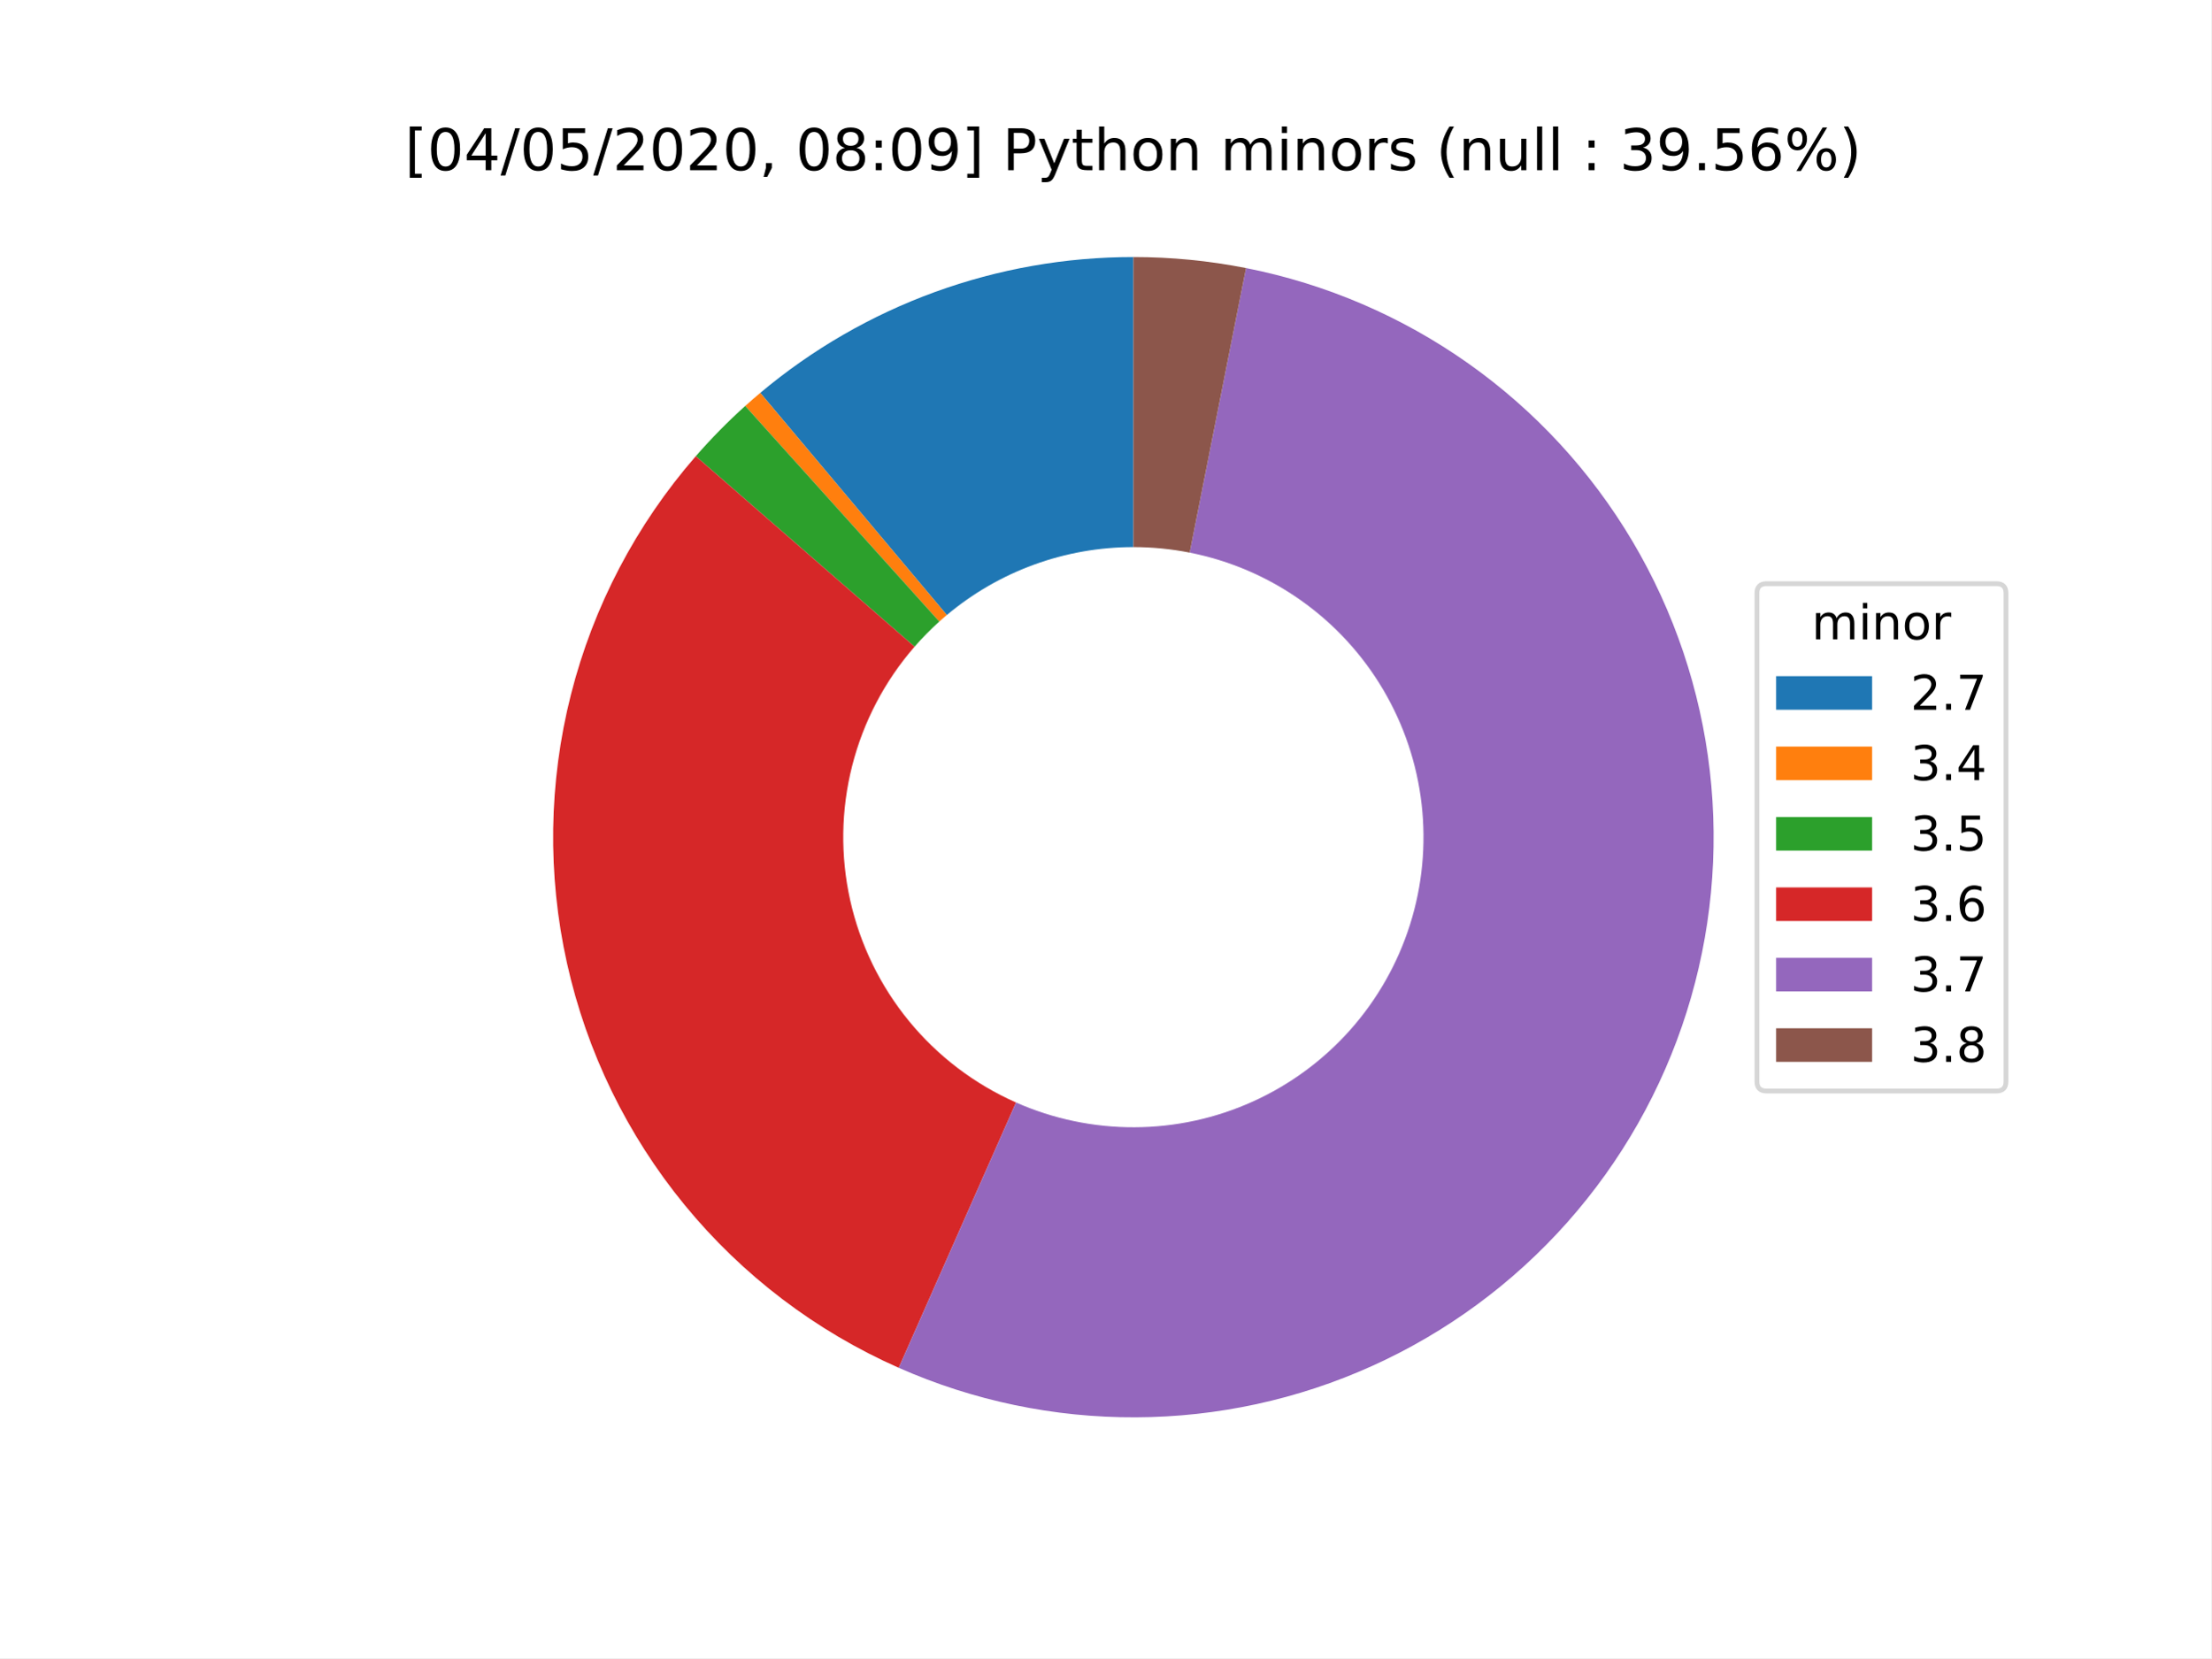
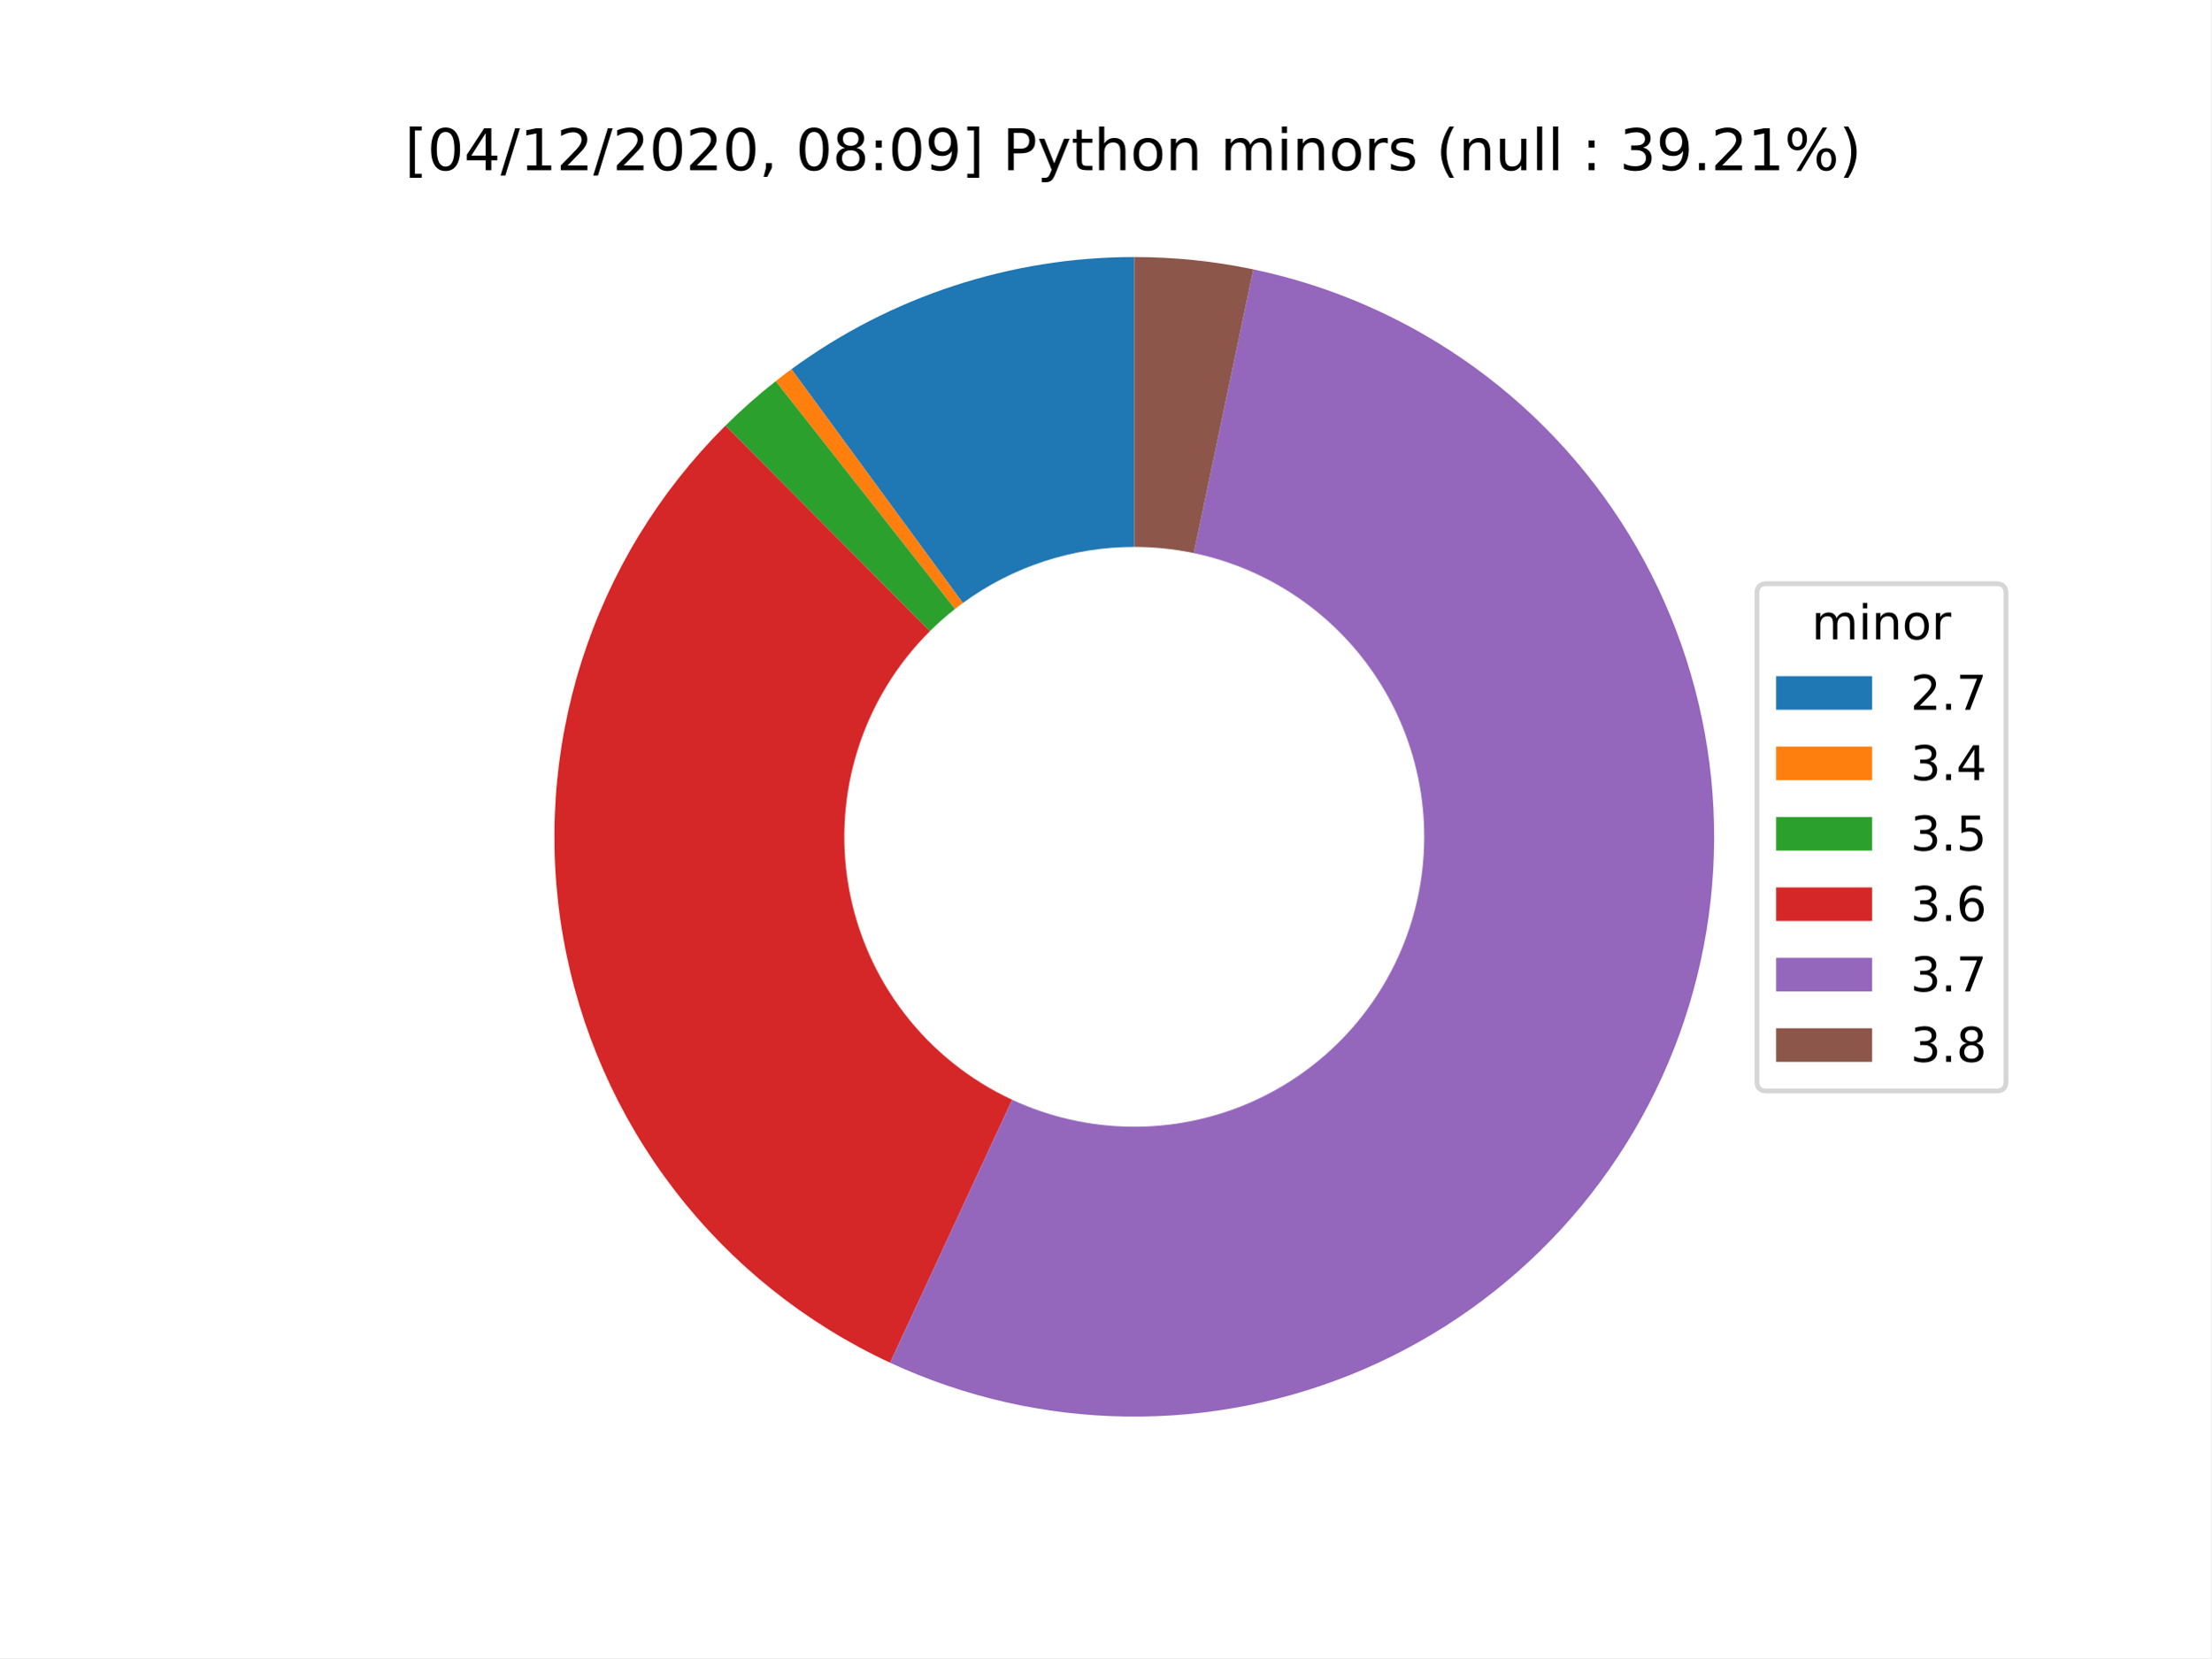
<svg xmlns="http://www.w3.org/2000/svg" xmlns:xlink="http://www.w3.org/1999/xlink" height="345.6pt" version="1.1" viewBox="0 0 460.8 345.6" width="460.8pt">
  <defs>
    <style type="text/css">
*{stroke-linecap:butt;stroke-linejoin:round;}
  </style>
  </defs>
  <g id="figure_1">
    <g id="patch_1">
      <path d="M 0 345.6  L 460.8 345.6  L 460.8 0  L 0 0  z " style="fill:#ffffff;" />
    </g>
    <g id="axes_1">
      <g id="patch_2">
-         <path d="M 236.198 53.568  C 222.084 53.568 208.08 56.039 194.819 60.868  C 181.558 65.697 169.244 72.811 158.436 81.886  L 197.317 128.19  C 202.721 123.653 208.878 120.096 215.508 117.681  C 222.139 115.266 229.141 114.031 236.198 114.031  L 236.198 53.568  z " style="fill:#1f77b4;" />
+         <path d="M 236.384 53.568  C 223.617 53.568 210.93 55.591 198.796 59.562  C 186.661 63.533 175.233 69.402 164.936 76.95  L 200.66 125.685  C 205.808 121.911 211.523 118.976 217.59 116.991  C 223.657 115.005 230 113.994 236.384 113.994  L 236.384 53.568  z " style="fill:#1f77b4;" />
      </g>
      <g id="patch_3">
-         <path d="M 158.436 81.886  C 157.906 82.331 157.381 82.78 156.859 83.233  C 156.337 83.687 155.819 84.145 155.305 84.608  L 195.751 129.551  C 196.008 129.32 196.267 129.091 196.528 128.864  C 196.789 128.637 197.052 128.413 197.317 128.19  L 158.436 81.886  z " style="fill:#ff7f0e;" />
+         <path d="M 164.936 76.95  C 164.382 77.357 163.831 77.767 163.284 78.183  C 162.737 78.599 162.193 79.019 161.654 79.444  L 199.019 126.931  C 199.289 126.719 199.561 126.509 199.834 126.301  C 200.108 126.093 200.383 125.888 200.66 125.685  L 164.936 76.95  z " style="fill:#ff7f0e;" />
      </g>
      <g id="patch_4">
-         <path d="M 155.305 84.608  C 153.483 86.247 151.712 87.942 149.993 89.689  C 148.274 91.437 146.608 93.236 144.999 95.084  L 190.598 134.789  C 191.403 133.865 192.236 132.965 193.095 132.092  C 193.955 131.218 194.84 130.371 195.751 129.551  L 155.305 84.608  z " style="fill:#2ca02c;" />
+         <path d="M 161.654 79.444  C 159.821 80.886 158.031 82.38 156.285 83.926  C 154.538 85.471 152.837 87.067 151.184 88.711  L 193.784 131.565  C 194.611 130.743 195.461 129.945 196.334 129.172  C 197.207 128.4 198.103 127.652 199.019 126.931  L 161.654 79.444  z " style="fill:#2ca02c;" />
      </g>
      <g id="patch_5">
-         <path d="M 144.999 95.084  C 132.562 109.368 123.652 126.375 118.991 144.732  C 114.33 163.088 114.045 182.286 118.161 200.772  C 122.277 219.259 130.678 236.523 142.687 251.168  C 154.695 265.813 169.978 277.435 187.3 285.093  L 211.749 229.794  C 203.088 225.965 195.446 220.154 189.442 212.831  C 183.438 205.508 179.237 196.877 177.179 187.633  C 175.121 178.39 175.264 168.791 177.594 159.613  C 179.925 150.435 184.38 141.931 190.598 134.789  L 144.999 95.084  z " style="fill:#d62728;" />
+         <path d="M 151.184 88.711  C 137.372 102.441 127.082 119.308 121.192 137.871  C 115.302 156.434 113.986 176.148 117.356 195.329  C 120.725 214.511 128.682 232.596 140.546 248.04  C 152.41 263.484 167.833 275.834 185.497 284.034  L 210.941 229.227  C 202.109 225.127 194.397 218.952 188.465 211.23  C 182.533 203.508 178.555 194.465 176.87 184.874  C 175.185 175.284 175.843 165.426 178.788 156.145  C 181.733 146.863 186.878 138.43 193.784 131.565  L 151.184 88.711  z " style="fill:#d62728;" />
      </g>
      <g id="patch_6">
-         <path d="M 187.3 285.093  C 202.852 291.969 219.681 295.488 236.685 295.42  C 253.689 295.351 270.489 291.697 285.985 284.696  C 301.481 277.695 315.328 267.504 326.618 254.789  C 337.909 242.074 346.392 227.12 351.512 210.905  C 356.632 194.69 358.275 177.576 356.332 160.683  C 354.39 143.79 348.907 127.495 340.241 112.865  C 331.575 98.235 319.919 85.596 306.038 75.775  C 292.156 65.954 276.358 59.171 259.677 55.869  L 247.937 115.182  C 256.278 116.833 264.177 120.224 271.118 125.135  C 278.058 130.045 283.886 136.364 288.219 143.68  C 292.552 150.995 295.294 159.142 296.265 167.589  C 297.236 176.035 296.415 184.592 293.855 192.7  C 291.295 200.807 287.053 208.284 281.408 214.642  C 275.763 220.999 268.839 226.095 261.091 229.595  C 253.343 233.095 244.943 234.923 236.441 234.957  C 227.939 234.991 219.525 233.232 211.749 229.794  L 187.3 285.093  z " style="fill:#9467bd;" />
+         <path d="M 185.497 284.034  C 200.944 291.205 217.732 295.03 234.76 295.259  C 251.788 295.488 268.674 292.115 284.307 285.362  C 299.94 278.609 313.971 268.627 325.477 256.073  C 336.983 243.519 345.707 228.673 351.075 212.512  C 356.442 196.35 358.334 179.235 356.625 162.292  C 354.916 145.348 349.645 128.956 341.158 114.192  C 332.672 99.428 321.159 86.623 307.378 76.619  C 293.597 66.615 277.855 59.636 261.189 56.141  L 248.786 115.28  C 257.12 117.028 264.99 120.517 271.881 125.519  C 278.772 130.521 284.528 136.923 288.771 144.305  C 293.015 151.688 295.65 159.884 296.505 168.356  C 297.359 176.827 296.413 185.385 293.729 193.465  C 291.045 201.546 286.684 208.969 280.931 215.246  C 275.178 221.523 268.162 226.514 260.345 229.891  C 252.529 233.267 244.086 234.954 235.572 234.839  C 227.058 234.725 218.664 232.812 210.941 229.227  L 185.497 284.034  z " style="fill:#9467bd;" />
      </g>
      <g id="patch_7">
-         <path d="M 259.677 55.869  C 255.813 55.105 251.914 54.529 247.994 54.145  C 244.073 53.76 240.137 53.568 236.198 53.568  L 236.198 114.031  C 238.167 114.031 240.135 114.127 242.096 114.319  C 244.056 114.512 246.005 114.799 247.937 115.182  L 259.677 55.869  z " style="fill:#8c564b;" />
+         <path d="M 261.189 56.141  C 257.113 55.286 252.995 54.643 248.853 54.213  C 244.71 53.783 240.549 53.568 236.384 53.568  L 236.384 113.994  C 238.466 113.994 240.547 114.101 242.618 114.316  C 244.69 114.531 246.748 114.853 248.786 115.28  L 261.189 56.141  z " style="fill:#8c564b;" />
      </g>
      <g id="matplotlib.axis_1" />
      <g id="matplotlib.axis_2" />
      <g id="text_1">
        <defs>
          <path d="M 8.594 75.984  L 29.297 75.984  L 29.297 69  L 17.578 69  L 17.578 -6.203  L 29.297 -6.203  L 29.297 -13.188  L 8.594 -13.188  z " id="DejaVuSans-91" />
          <path d="M 31.781 66.406  Q 24.172 66.406 20.328 58.906  Q 16.5 51.422 16.5 36.375  Q 16.5 21.391 20.328 13.891  Q 24.172 6.391 31.781 6.391  Q 39.453 6.391 43.281 13.891  Q 47.125 21.391 47.125 36.375  Q 47.125 51.422 43.281 58.906  Q 39.453 66.406 31.781 66.406  z M 31.781 74.219  Q 44.047 74.219 50.516 64.516  Q 56.984 54.828 56.984 36.375  Q 56.984 17.969 50.516 8.266  Q 44.047 -1.422 31.781 -1.422  Q 19.531 -1.422 13.062 8.266  Q 6.594 17.969 6.594 36.375  Q 6.594 54.828 13.062 64.516  Q 19.531 74.219 31.781 74.219  z " id="DejaVuSans-48" />
          <path d="M 37.797 64.312  L 12.891 25.391  L 37.797 25.391  z M 35.203 72.906  L 47.609 72.906  L 47.609 25.391  L 58.016 25.391  L 58.016 17.188  L 47.609 17.188  L 47.609 0  L 37.797 0  L 37.797 17.188  L 4.891 17.188  L 4.891 26.703  z " id="DejaVuSans-52" />
          <path d="M 25.391 72.906  L 33.688 72.906  L 8.297 -9.281  L 0 -9.281  z " id="DejaVuSans-47" />
-           <path d="M 10.797 72.906  L 49.516 72.906  L 49.516 64.594  L 19.828 64.594  L 19.828 46.734  Q 21.969 47.469 24.109 47.828  Q 26.266 48.188 28.422 48.188  Q 40.625 48.188 47.75 41.5  Q 54.891 34.812 54.891 23.391  Q 54.891 11.625 47.562 5.094  Q 40.234 -1.422 26.906 -1.422  Q 22.312 -1.422 17.547 -0.641  Q 12.797 0.141 7.719 1.703  L 7.719 11.625  Q 12.109 9.234 16.797 8.062  Q 21.484 6.891 26.703 6.891  Q 35.156 6.891 40.078 11.328  Q 45.016 15.766 45.016 23.391  Q 45.016 31 40.078 35.438  Q 35.156 39.891 26.703 39.891  Q 22.75 39.891 18.812 39.016  Q 14.891 38.141 10.797 36.281  z " id="DejaVuSans-53" />
+           <path d="M 12.406 8.297  L 28.516 8.297  L 28.516 63.922  L 10.984 60.406  L 10.984 69.391  L 28.422 72.906  L 38.281 72.906  L 38.281 8.297  L 54.391 8.297  L 54.391 0  L 12.406 0  z " id="DejaVuSans-49" />
          <path d="M 19.188 8.297  L 53.609 8.297  L 53.609 0  L 7.328 0  L 7.328 8.297  Q 12.938 14.109 22.625 23.891  Q 32.328 33.688 34.812 36.531  Q 39.547 41.844 41.422 45.531  Q 43.312 49.219 43.312 52.781  Q 43.312 58.594 39.234 62.25  Q 35.156 65.922 28.609 65.922  Q 23.969 65.922 18.812 64.312  Q 13.672 62.703 7.812 59.422  L 7.812 69.391  Q 13.766 71.781 18.938 73  Q 24.125 74.219 28.422 74.219  Q 39.75 74.219 46.484 68.547  Q 53.219 62.891 53.219 53.422  Q 53.219 48.922 51.531 44.891  Q 49.859 40.875 45.406 35.406  Q 44.188 33.984 37.641 27.219  Q 31.109 20.453 19.188 8.297  z " id="DejaVuSans-50" />
          <path d="M 11.719 12.406  L 22.016 12.406  L 22.016 4  L 14.016 -11.625  L 7.719 -11.625  L 11.719 4  z " id="DejaVuSans-44" />
          <path id="DejaVuSans-32" />
          <path d="M 31.781 34.625  Q 24.75 34.625 20.719 30.859  Q 16.703 27.094 16.703 20.516  Q 16.703 13.922 20.719 10.156  Q 24.75 6.391 31.781 6.391  Q 38.812 6.391 42.859 10.172  Q 46.922 13.969 46.922 20.516  Q 46.922 27.094 42.891 30.859  Q 38.875 34.625 31.781 34.625  z M 21.922 38.812  Q 15.578 40.375 12.031 44.719  Q 8.5 49.078 8.5 55.328  Q 8.5 64.062 14.719 69.141  Q 20.953 74.219 31.781 74.219  Q 42.672 74.219 48.875 69.141  Q 55.078 64.062 55.078 55.328  Q 55.078 49.078 51.531 44.719  Q 48 40.375 41.703 38.812  Q 48.828 37.156 52.797 32.312  Q 56.781 27.484 56.781 20.516  Q 56.781 9.906 50.312 4.234  Q 43.844 -1.422 31.781 -1.422  Q 19.734 -1.422 13.25 4.234  Q 6.781 9.906 6.781 20.516  Q 6.781 27.484 10.781 32.312  Q 14.797 37.156 21.922 38.812  z M 18.312 54.391  Q 18.312 48.734 21.844 45.562  Q 25.391 42.391 31.781 42.391  Q 38.141 42.391 41.719 45.562  Q 45.312 48.734 45.312 54.391  Q 45.312 60.062 41.719 63.234  Q 38.141 66.406 31.781 66.406  Q 25.391 66.406 21.844 63.234  Q 18.312 60.062 18.312 54.391  z " id="DejaVuSans-56" />
          <path d="M 11.719 12.406  L 22.016 12.406  L 22.016 0  L 11.719 0  z M 11.719 51.703  L 22.016 51.703  L 22.016 39.312  L 11.719 39.312  z " id="DejaVuSans-58" />
          <path d="M 10.984 1.516  L 10.984 10.5  Q 14.703 8.734 18.5 7.812  Q 22.312 6.891 25.984 6.891  Q 35.75 6.891 40.891 13.453  Q 46.047 20.016 46.781 33.406  Q 43.953 29.203 39.594 26.953  Q 35.25 24.703 29.984 24.703  Q 19.047 24.703 12.672 31.312  Q 6.297 37.938 6.297 49.422  Q 6.297 60.641 12.938 67.422  Q 19.578 74.219 30.609 74.219  Q 43.266 74.219 49.922 64.516  Q 56.594 54.828 56.594 36.375  Q 56.594 19.141 48.406 8.859  Q 40.234 -1.422 26.422 -1.422  Q 22.703 -1.422 18.891 -0.688  Q 15.094 0.047 10.984 1.516  z M 30.609 32.422  Q 37.25 32.422 41.125 36.953  Q 45.016 41.5 45.016 49.422  Q 45.016 57.281 41.125 61.844  Q 37.25 66.406 30.609 66.406  Q 23.969 66.406 20.094 61.844  Q 16.219 57.281 16.219 49.422  Q 16.219 41.5 20.094 36.953  Q 23.969 32.422 30.609 32.422  z " id="DejaVuSans-57" />
          <path d="M 30.422 75.984  L 30.422 -13.188  L 9.719 -13.188  L 9.719 -6.203  L 21.391 -6.203  L 21.391 69  L 9.719 69  L 9.719 75.984  z " id="DejaVuSans-93" />
          <path d="M 19.672 64.797  L 19.672 37.406  L 32.078 37.406  Q 38.969 37.406 42.719 40.969  Q 46.484 44.531 46.484 51.125  Q 46.484 57.672 42.719 61.234  Q 38.969 64.797 32.078 64.797  z M 9.812 72.906  L 32.078 72.906  Q 44.344 72.906 50.609 67.359  Q 56.891 61.812 56.891 51.125  Q 56.891 40.328 50.609 34.812  Q 44.344 29.297 32.078 29.297  L 19.672 29.297  L 19.672 0  L 9.812 0  z " id="DejaVuSans-80" />
          <path d="M 32.172 -5.078  Q 28.375 -14.844 24.75 -17.812  Q 21.141 -20.797 15.094 -20.797  L 7.906 -20.797  L 7.906 -13.281  L 13.188 -13.281  Q 16.891 -13.281 18.938 -11.516  Q 21 -9.766 23.484 -3.219  L 25.094 0.875  L 2.984 54.688  L 12.5 54.688  L 29.594 11.922  L 46.688 54.688  L 56.203 54.688  z " id="DejaVuSans-121" />
          <path d="M 18.312 70.219  L 18.312 54.688  L 36.812 54.688  L 36.812 47.703  L 18.312 47.703  L 18.312 18.016  Q 18.312 11.328 20.141 9.422  Q 21.969 7.516 27.594 7.516  L 36.812 7.516  L 36.812 0  L 27.594 0  Q 17.188 0 13.234 3.875  Q 9.281 7.766 9.281 18.016  L 9.281 47.703  L 2.688 47.703  L 2.688 54.688  L 9.281 54.688  L 9.281 70.219  z " id="DejaVuSans-116" />
          <path d="M 54.891 33.016  L 54.891 0  L 45.906 0  L 45.906 32.719  Q 45.906 40.484 42.875 44.328  Q 39.844 48.188 33.797 48.188  Q 26.516 48.188 22.312 43.547  Q 18.109 38.922 18.109 30.906  L 18.109 0  L 9.078 0  L 9.078 75.984  L 18.109 75.984  L 18.109 46.188  Q 21.344 51.125 25.703 53.562  Q 30.078 56 35.797 56  Q 45.219 56 50.047 50.172  Q 54.891 44.344 54.891 33.016  z " id="DejaVuSans-104" />
          <path d="M 30.609 48.391  Q 23.391 48.391 19.188 42.75  Q 14.984 37.109 14.984 27.297  Q 14.984 17.484 19.156 11.844  Q 23.344 6.203 30.609 6.203  Q 37.797 6.203 41.984 11.859  Q 46.188 17.531 46.188 27.297  Q 46.188 37.016 41.984 42.703  Q 37.797 48.391 30.609 48.391  z M 30.609 56  Q 42.328 56 49.016 48.375  Q 55.719 40.766 55.719 27.297  Q 55.719 13.875 49.016 6.219  Q 42.328 -1.422 30.609 -1.422  Q 18.844 -1.422 12.172 6.219  Q 5.516 13.875 5.516 27.297  Q 5.516 40.766 12.172 48.375  Q 18.844 56 30.609 56  z " id="DejaVuSans-111" />
          <path d="M 54.891 33.016  L 54.891 0  L 45.906 0  L 45.906 32.719  Q 45.906 40.484 42.875 44.328  Q 39.844 48.188 33.797 48.188  Q 26.516 48.188 22.312 43.547  Q 18.109 38.922 18.109 30.906  L 18.109 0  L 9.078 0  L 9.078 54.688  L 18.109 54.688  L 18.109 46.188  Q 21.344 51.125 25.703 53.562  Q 30.078 56 35.797 56  Q 45.219 56 50.047 50.172  Q 54.891 44.344 54.891 33.016  z " id="DejaVuSans-110" />
          <path d="M 52 44.188  Q 55.375 50.25 60.062 53.125  Q 64.75 56 71.094 56  Q 79.641 56 84.281 50.016  Q 88.922 44.047 88.922 33.016  L 88.922 0  L 79.891 0  L 79.891 32.719  Q 79.891 40.578 77.094 44.375  Q 74.312 48.188 68.609 48.188  Q 61.625 48.188 57.562 43.547  Q 53.516 38.922 53.516 30.906  L 53.516 0  L 44.484 0  L 44.484 32.719  Q 44.484 40.625 41.703 44.406  Q 38.922 48.188 33.109 48.188  Q 26.219 48.188 22.156 43.531  Q 18.109 38.875 18.109 30.906  L 18.109 0  L 9.078 0  L 9.078 54.688  L 18.109 54.688  L 18.109 46.188  Q 21.188 51.219 25.484 53.609  Q 29.781 56 35.688 56  Q 41.656 56 45.828 52.969  Q 50 49.953 52 44.188  z " id="DejaVuSans-109" />
          <path d="M 9.422 54.688  L 18.406 54.688  L 18.406 0  L 9.422 0  z M 9.422 75.984  L 18.406 75.984  L 18.406 64.594  L 9.422 64.594  z " id="DejaVuSans-105" />
          <path d="M 41.109 46.297  Q 39.594 47.172 37.812 47.578  Q 36.031 48 33.891 48  Q 26.266 48 22.188 43.047  Q 18.109 38.094 18.109 28.812  L 18.109 0  L 9.078 0  L 9.078 54.688  L 18.109 54.688  L 18.109 46.188  Q 20.953 51.172 25.484 53.578  Q 30.031 56 36.531 56  Q 37.453 56 38.578 55.875  Q 39.703 55.766 41.062 55.516  z " id="DejaVuSans-114" />
          <path d="M 44.281 53.078  L 44.281 44.578  Q 40.484 46.531 36.375 47.5  Q 32.281 48.484 27.875 48.484  Q 21.188 48.484 17.844 46.438  Q 14.5 44.391 14.5 40.281  Q 14.5 37.156 16.891 35.375  Q 19.281 33.594 26.516 31.984  L 29.594 31.297  Q 39.156 29.25 43.188 25.516  Q 47.219 21.781 47.219 15.094  Q 47.219 7.469 41.188 3.016  Q 35.156 -1.422 24.609 -1.422  Q 20.219 -1.422 15.453 -0.562  Q 10.688 0.297 5.422 2  L 5.422 11.281  Q 10.406 8.688 15.234 7.391  Q 20.062 6.109 24.812 6.109  Q 31.156 6.109 34.562 8.281  Q 37.984 10.453 37.984 14.406  Q 37.984 18.062 35.516 20.016  Q 33.062 21.969 24.703 23.781  L 21.578 24.516  Q 13.234 26.266 9.516 29.906  Q 5.812 33.547 5.812 39.891  Q 5.812 47.609 11.281 51.797  Q 16.75 56 26.812 56  Q 31.781 56 36.172 55.266  Q 40.578 54.547 44.281 53.078  z " id="DejaVuSans-115" />
          <path d="M 31 75.875  Q 24.469 64.656 21.281 53.656  Q 18.109 42.672 18.109 31.391  Q 18.109 20.125 21.312 9.062  Q 24.516 -2 31 -13.188  L 23.188 -13.188  Q 15.875 -1.703 12.234 9.375  Q 8.594 20.453 8.594 31.391  Q 8.594 42.281 12.203 53.312  Q 15.828 64.359 23.188 75.875  z " id="DejaVuSans-40" />
          <path d="M 8.5 21.578  L 8.5 54.688  L 17.484 54.688  L 17.484 21.922  Q 17.484 14.156 20.5 10.266  Q 23.531 6.391 29.594 6.391  Q 36.859 6.391 41.078 11.031  Q 45.312 15.672 45.312 23.688  L 45.312 54.688  L 54.297 54.688  L 54.297 0  L 45.312 0  L 45.312 8.406  Q 42.047 3.422 37.719 1  Q 33.406 -1.422 27.688 -1.422  Q 18.266 -1.422 13.375 4.438  Q 8.5 10.297 8.5 21.578  z M 31.109 56  z " id="DejaVuSans-117" />
          <path d="M 9.422 75.984  L 18.406 75.984  L 18.406 0  L 9.422 0  z " id="DejaVuSans-108" />
          <path d="M 40.578 39.312  Q 47.656 37.797 51.625 33  Q 55.609 28.219 55.609 21.188  Q 55.609 10.406 48.188 4.484  Q 40.766 -1.422 27.094 -1.422  Q 22.516 -1.422 17.656 -0.516  Q 12.797 0.391 7.625 2.203  L 7.625 11.719  Q 11.719 9.328 16.594 8.109  Q 21.484 6.891 26.812 6.891  Q 36.078 6.891 40.938 10.547  Q 45.797 14.203 45.797 21.188  Q 45.797 27.641 41.281 31.266  Q 36.766 34.906 28.719 34.906  L 20.219 34.906  L 20.219 43.016  L 29.109 43.016  Q 36.375 43.016 40.234 45.922  Q 44.094 48.828 44.094 54.297  Q 44.094 59.906 40.109 62.906  Q 36.141 65.922 28.719 65.922  Q 24.656 65.922 20.016 65.031  Q 15.375 64.156 9.812 62.312  L 9.812 71.094  Q 15.438 72.656 20.344 73.438  Q 25.25 74.219 29.594 74.219  Q 40.828 74.219 47.359 69.109  Q 53.906 64.016 53.906 55.328  Q 53.906 49.266 50.438 45.094  Q 46.969 40.922 40.578 39.312  z " id="DejaVuSans-51" />
          <path d="M 10.688 12.406  L 21 12.406  L 21 0  L 10.688 0  z " id="DejaVuSans-46" />
-           <path d="M 33.016 40.375  Q 26.375 40.375 22.484 35.828  Q 18.609 31.297 18.609 23.391  Q 18.609 15.531 22.484 10.953  Q 26.375 6.391 33.016 6.391  Q 39.656 6.391 43.531 10.953  Q 47.406 15.531 47.406 23.391  Q 47.406 31.297 43.531 35.828  Q 39.656 40.375 33.016 40.375  z M 52.594 71.297  L 52.594 62.312  Q 48.875 64.062 45.094 64.984  Q 41.312 65.922 37.594 65.922  Q 27.828 65.922 22.672 59.328  Q 17.531 52.734 16.797 39.406  Q 19.672 43.656 24.016 45.922  Q 28.375 48.188 33.594 48.188  Q 44.578 48.188 50.953 41.516  Q 57.328 34.859 57.328 23.391  Q 57.328 12.156 50.688 5.359  Q 44.047 -1.422 33.016 -1.422  Q 20.359 -1.422 13.672 8.266  Q 6.984 17.969 6.984 36.375  Q 6.984 53.656 15.188 63.938  Q 23.391 74.219 37.203 74.219  Q 40.922 74.219 44.703 73.484  Q 48.484 72.75 52.594 71.297  z " id="DejaVuSans-54" />
          <path d="M 72.703 32.078  Q 68.453 32.078 66.031 28.469  Q 63.625 24.859 63.625 18.406  Q 63.625 12.062 66.031 8.422  Q 68.453 4.781 72.703 4.781  Q 76.859 4.781 79.266 8.422  Q 81.688 12.062 81.688 18.406  Q 81.688 24.812 79.266 28.438  Q 76.859 32.078 72.703 32.078  z M 72.703 38.281  Q 80.422 38.281 84.953 32.906  Q 89.5 27.547 89.5 18.406  Q 89.5 9.281 84.938 3.922  Q 80.375 -1.422 72.703 -1.422  Q 64.891 -1.422 60.344 3.922  Q 55.812 9.281 55.812 18.406  Q 55.812 27.594 60.375 32.938  Q 64.938 38.281 72.703 38.281  z M 22.312 68.016  Q 18.109 68.016 15.688 64.375  Q 13.281 60.75 13.281 54.391  Q 13.281 47.953 15.672 44.328  Q 18.062 40.719 22.312 40.719  Q 26.562 40.719 28.969 44.328  Q 31.391 47.953 31.391 54.391  Q 31.391 60.688 28.953 64.344  Q 26.516 68.016 22.312 68.016  z M 66.406 74.219  L 74.219 74.219  L 28.609 -1.422  L 20.797 -1.422  z M 22.312 74.219  Q 30.031 74.219 34.609 68.875  Q 39.203 63.531 39.203 54.391  Q 39.203 45.172 34.641 39.844  Q 30.078 34.516 22.312 34.516  Q 14.547 34.516 10.031 39.859  Q 5.516 45.219 5.516 54.391  Q 5.516 63.484 10.047 68.844  Q 14.594 74.219 22.312 74.219  z " id="DejaVuSans-37" />
          <path d="M 8.016 75.875  L 15.828 75.875  Q 23.141 64.359 26.781 53.312  Q 30.422 42.281 30.422 31.391  Q 30.422 20.453 26.781 9.375  Q 23.141 -1.703 15.828 -13.188  L 8.016 -13.188  Q 14.5 -2 17.703 9.062  Q 20.906 20.125 20.906 31.391  Q 20.906 42.672 17.703 53.656  Q 14.5 64.656 8.016 75.875  z " id="DejaVuSans-41" />
        </defs>
        <g transform="translate(84.36187 35.472)scale(0.12 -0.12)">
          <use xlink:href="#DejaVuSans-91" />
          <use x="39.014" xlink:href="#DejaVuSans-48" />
          <use x="102.637" xlink:href="#DejaVuSans-52" />
          <use x="166.26" xlink:href="#DejaVuSans-47" />
-           <use x="199.951" xlink:href="#DejaVuSans-48" />
-           <use x="263.574" xlink:href="#DejaVuSans-53" />
+           <use x="199.951" xlink:href="#DejaVuSans-49" />
+           <use x="263.574" xlink:href="#DejaVuSans-50" />
          <use x="327.197" xlink:href="#DejaVuSans-47" />
          <use x="360.889" xlink:href="#DejaVuSans-50" />
          <use x="424.512" xlink:href="#DejaVuSans-48" />
          <use x="488.135" xlink:href="#DejaVuSans-50" />
          <use x="551.758" xlink:href="#DejaVuSans-48" />
          <use x="615.381" xlink:href="#DejaVuSans-44" />
          <use x="647.168" xlink:href="#DejaVuSans-32" />
          <use x="678.955" xlink:href="#DejaVuSans-48" />
          <use x="742.578" xlink:href="#DejaVuSans-56" />
          <use x="806.201" xlink:href="#DejaVuSans-58" />
          <use x="839.893" xlink:href="#DejaVuSans-48" />
          <use x="903.516" xlink:href="#DejaVuSans-57" />
          <use x="967.139" xlink:href="#DejaVuSans-93" />
          <use x="1006.152" xlink:href="#DejaVuSans-32" />
          <use x="1037.939" xlink:href="#DejaVuSans-80" />
          <use x="1098.242" xlink:href="#DejaVuSans-121" />
          <use x="1157.422" xlink:href="#DejaVuSans-116" />
          <use x="1196.631" xlink:href="#DejaVuSans-104" />
          <use x="1260.01" xlink:href="#DejaVuSans-111" />
          <use x="1321.191" xlink:href="#DejaVuSans-110" />
          <use x="1384.57" xlink:href="#DejaVuSans-32" />
          <use x="1416.357" xlink:href="#DejaVuSans-109" />
          <use x="1513.77" xlink:href="#DejaVuSans-105" />
          <use x="1541.553" xlink:href="#DejaVuSans-110" />
          <use x="1604.932" xlink:href="#DejaVuSans-111" />
          <use x="1666.113" xlink:href="#DejaVuSans-114" />
          <use x="1707.227" xlink:href="#DejaVuSans-115" />
          <use x="1759.326" xlink:href="#DejaVuSans-32" />
          <use x="1791.113" xlink:href="#DejaVuSans-40" />
          <use x="1830.127" xlink:href="#DejaVuSans-110" />
          <use x="1893.506" xlink:href="#DejaVuSans-117" />
          <use x="1956.885" xlink:href="#DejaVuSans-108" />
          <use x="1984.668" xlink:href="#DejaVuSans-108" />
          <use x="2012.451" xlink:href="#DejaVuSans-32" />
          <use x="2044.238" xlink:href="#DejaVuSans-58" />
          <use x="2077.93" xlink:href="#DejaVuSans-32" />
          <use x="2109.717" xlink:href="#DejaVuSans-51" />
          <use x="2173.34" xlink:href="#DejaVuSans-57" />
          <use x="2236.963" xlink:href="#DejaVuSans-46" />
-           <use x="2268.75" xlink:href="#DejaVuSans-53" />
-           <use x="2332.373" xlink:href="#DejaVuSans-54" />
+           <use x="2268.75" xlink:href="#DejaVuSans-50" />
+           <use x="2332.373" xlink:href="#DejaVuSans-49" />
          <use x="2395.996" xlink:href="#DejaVuSans-37" />
          <use x="2491.016" xlink:href="#DejaVuSans-41" />
        </g>
      </g>
      <g id="legend_1">
        <g id="patch_8">
          <path d="M 368.152 227.401  L 416.055 227.401  Q 418.055 227.401 418.055 225.401  L 418.055 123.655  Q 418.055 121.655 416.055 121.655  L 368.152 121.655  Q 366.152 121.655 366.152 123.655  L 366.152 225.401  Q 366.152 227.401 368.152 227.401  z " style="fill:#ffffff;opacity:0.8;stroke:#cccccc;stroke-linejoin:miter;" />
        </g>
        <g id="text_2">
          <g transform="translate(377.5606 133.253)scale(0.1 -0.1)">
            <use xlink:href="#DejaVuSans-109" />
            <use x="97.412" xlink:href="#DejaVuSans-105" />
            <use x="125.195" xlink:href="#DejaVuSans-110" />
            <use x="188.574" xlink:href="#DejaVuSans-111" />
            <use x="249.756" xlink:href="#DejaVuSans-114" />
          </g>
        </g>
        <g id="patch_9">
          <path d="M 370.152 147.931  L 390.152 147.931  L 390.152 140.931  L 370.152 140.931  z " style="fill:#1f77b4;" />
        </g>
        <g id="text_3">
          <defs>
            <path d="M 8.203 72.906  L 55.078 72.906  L 55.078 68.703  L 28.609 0  L 18.312 0  L 43.219 64.594  L 8.203 64.594  z " id="DejaVuSans-55" />
          </defs>
          <g transform="translate(398.152 147.9311)scale(0.1 -0.1)">
            <use xlink:href="#DejaVuSans-50" />
            <use x="63.623" xlink:href="#DejaVuSans-46" />
            <use x="95.41" xlink:href="#DejaVuSans-55" />
          </g>
        </g>
        <g id="patch_10">
          <path d="M 370.152 162.609  L 390.152 162.609  L 390.152 155.609  L 370.152 155.609  z " style="fill:#ff7f0e;" />
        </g>
        <g id="text_4">
          <g transform="translate(398.152 162.6093)scale(0.1 -0.1)">
            <use xlink:href="#DejaVuSans-51" />
            <use x="63.623" xlink:href="#DejaVuSans-46" />
            <use x="95.41" xlink:href="#DejaVuSans-52" />
          </g>
        </g>
        <g id="patch_11">
          <path d="M 370.152 177.287  L 390.152 177.287  L 390.152 170.287  L 370.152 170.287  z " style="fill:#2ca02c;" />
        </g>
        <g id="text_5">
+           <defs>
+             <path d="M 10.797 72.906  L 49.516 72.906  L 49.516 64.594  L 19.828 64.594  L 19.828 46.734  Q 21.969 47.469 24.109 47.828  Q 26.266 48.188 28.422 48.188  Q 40.625 48.188 47.75 41.5  Q 54.891 34.812 54.891 23.391  Q 54.891 11.625 47.562 5.094  Q 40.234 -1.422 26.906 -1.422  Q 22.312 -1.422 17.547 -0.641  Q 12.797 0.141 7.719 1.703  L 7.719 11.625  Q 12.109 9.234 16.797 8.062  Q 21.484 6.891 26.703 6.891  Q 35.156 6.891 40.078 11.328  Q 45.016 15.766 45.016 23.391  Q 45.016 31 40.078 35.438  Q 35.156 39.891 26.703 39.891  Q 22.75 39.891 18.812 39.016  Q 14.891 38.141 10.797 36.281  z " id="DejaVuSans-53" />
+           </defs>
          <g transform="translate(398.152 177.2874)scale(0.1 -0.1)">
            <use xlink:href="#DejaVuSans-51" />
            <use x="63.623" xlink:href="#DejaVuSans-46" />
            <use x="95.41" xlink:href="#DejaVuSans-53" />
          </g>
        </g>
        <g id="patch_12">
          <path d="M 370.152 191.965  L 390.152 191.965  L 390.152 184.965  L 370.152 184.965  z " style="fill:#d62728;" />
        </g>
        <g id="text_6">
+           <defs>
+             <path d="M 33.016 40.375  Q 26.375 40.375 22.484 35.828  Q 18.609 31.297 18.609 23.391  Q 18.609 15.531 22.484 10.953  Q 26.375 6.391 33.016 6.391  Q 39.656 6.391 43.531 10.953  Q 47.406 15.531 47.406 23.391  Q 47.406 31.297 43.531 35.828  Q 39.656 40.375 33.016 40.375  z M 52.594 71.297  L 52.594 62.312  Q 48.875 64.062 45.094 64.984  Q 41.312 65.922 37.594 65.922  Q 27.828 65.922 22.672 59.328  Q 17.531 52.734 16.797 39.406  Q 19.672 43.656 24.016 45.922  Q 28.375 48.188 33.594 48.188  Q 44.578 48.188 50.953 41.516  Q 57.328 34.859 57.328 23.391  Q 57.328 12.156 50.688 5.359  Q 44.047 -1.422 33.016 -1.422  Q 20.359 -1.422 13.672 8.266  Q 6.984 17.969 6.984 36.375  Q 6.984 53.656 15.188 63.938  Q 23.391 74.219 37.203 74.219  Q 40.922 74.219 44.703 73.484  Q 48.484 72.75 52.594 71.297  z " id="DejaVuSans-54" />
+           </defs>
          <g transform="translate(398.152 191.9655)scale(0.1 -0.1)">
            <use xlink:href="#DejaVuSans-51" />
            <use x="63.623" xlink:href="#DejaVuSans-46" />
            <use x="95.41" xlink:href="#DejaVuSans-54" />
          </g>
        </g>
        <g id="patch_13">
          <path d="M 370.152 206.644  L 390.152 206.644  L 390.152 199.644  L 370.152 199.644  z " style="fill:#9467bd;" />
        </g>
        <g id="text_7">
          <g transform="translate(398.152 206.6436)scale(0.1 -0.1)">
            <use xlink:href="#DejaVuSans-51" />
            <use x="63.623" xlink:href="#DejaVuSans-46" />
            <use x="95.41" xlink:href="#DejaVuSans-55" />
          </g>
        </g>
        <g id="patch_14">
          <path d="M 370.152 221.322  L 390.152 221.322  L 390.152 214.322  L 370.152 214.322  z " style="fill:#8c564b;" />
        </g>
        <g id="text_8">
          <g transform="translate(398.152 221.3218)scale(0.1 -0.1)">
            <use xlink:href="#DejaVuSans-51" />
            <use x="63.623" xlink:href="#DejaVuSans-46" />
            <use x="95.41" xlink:href="#DejaVuSans-56" />
          </g>
        </g>
      </g>
    </g>
  </g>
</svg>
